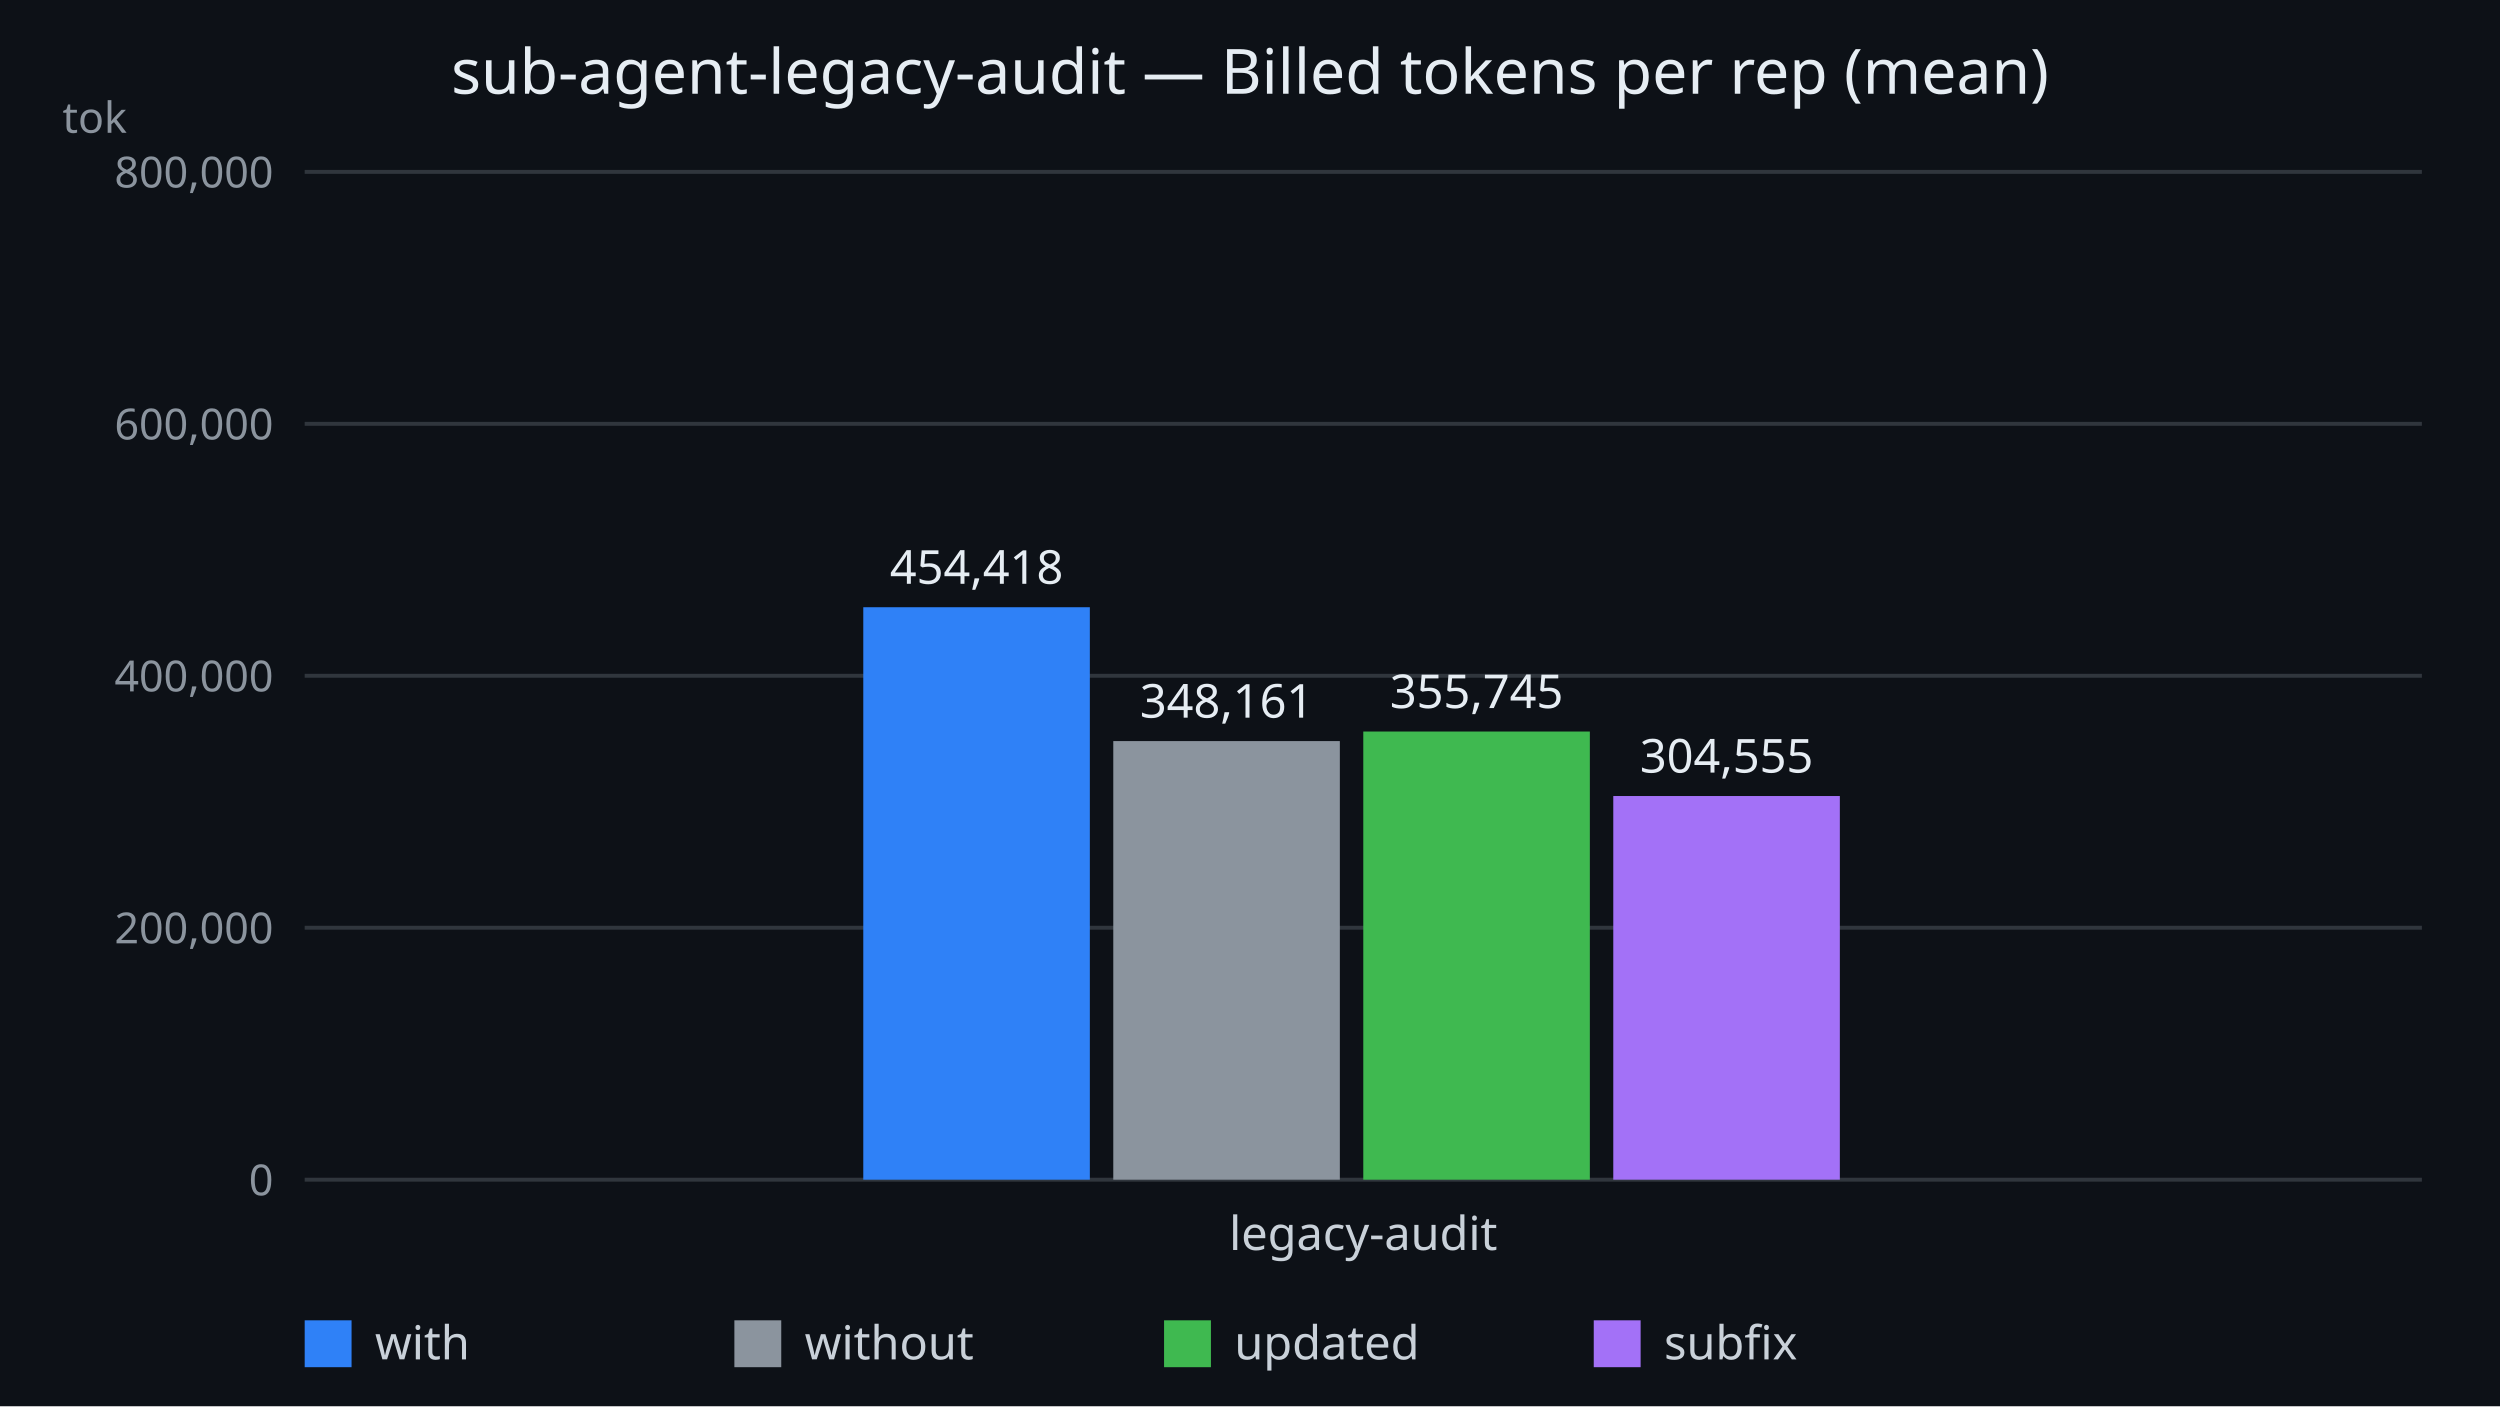
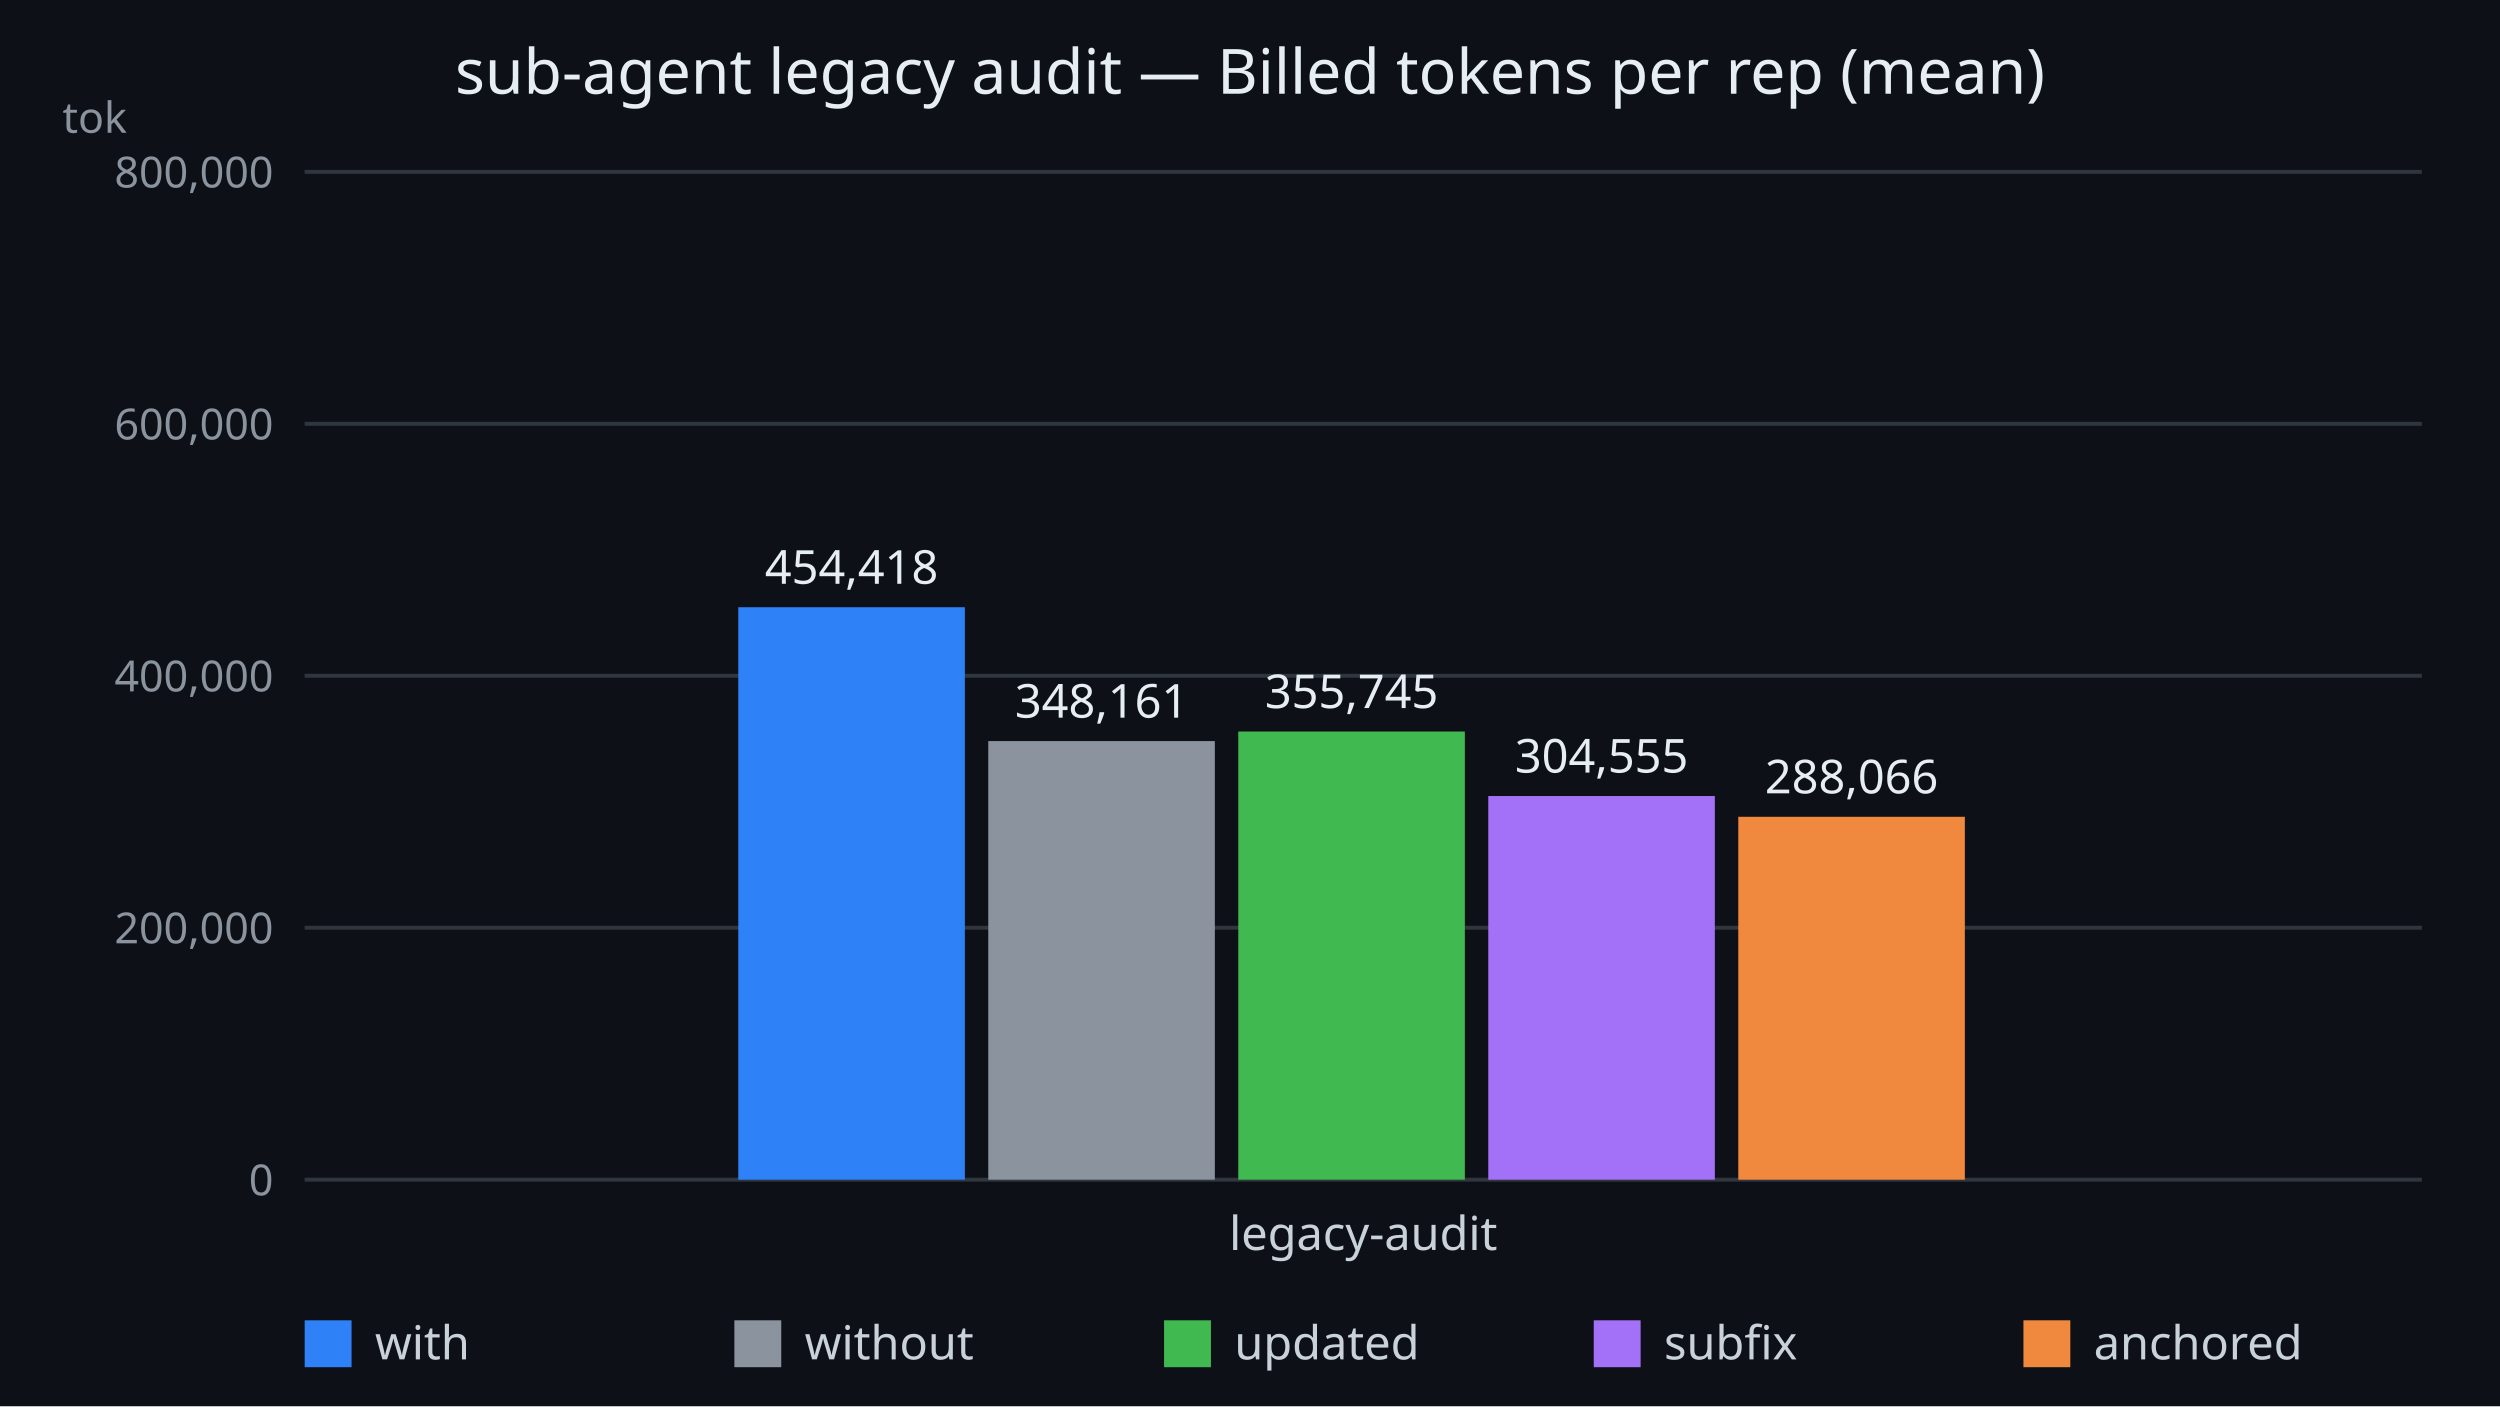
<svg xmlns="http://www.w3.org/2000/svg" width="640" height="360" viewBox="0 0 640 360" font-family="ui-sans-serif, system-ui, sans-serif">
  <rect width="640" height="360" fill="#0d1117" />
-   <text x="320" y="24" fill="#e6edf3" font-size="16" text-anchor="middle">sub-agent-legacy-audit — Billed tokens per rep (mean)</text>
+   <text x="320" y="24" fill="#e6edf3" font-size="16" text-anchor="middle">sub-agent legacy audit — Billed tokens per rep (mean)</text>
  <line x1="78" y1="302" x2="620" y2="302" stroke="#30363d" />
  <text x="70" y="306" fill="#8b949e" font-size="11" text-anchor="end">0</text>
  <line x1="78" y1="237.5" x2="620" y2="237.5" stroke="#30363d" />
  <text x="70" y="241.5" fill="#8b949e" font-size="11" text-anchor="end">200,000</text>
  <line x1="78" y1="173" x2="620" y2="173" stroke="#30363d" />
  <text x="70" y="177" fill="#8b949e" font-size="11" text-anchor="end">400,000</text>
  <line x1="78" y1="108.5" x2="620" y2="108.5" stroke="#30363d" />
  <text x="70" y="112.5" fill="#8b949e" font-size="11" text-anchor="end">600,000</text>
  <line x1="78" y1="44" x2="620" y2="44" stroke="#30363d" />
  <text x="70" y="48" fill="#8b949e" font-size="11" text-anchor="end">800,000</text>
-   <rect x="221" y="155.45" width="58" height="146.55" fill="#2f81f7" />
-   <text x="250" y="149.45" fill="#e6edf3" font-size="12" text-anchor="middle">454,418</text>
-   <rect x="285" y="189.718" width="58" height="112.282" fill="#8b949e" />
-   <text x="314" y="183.718" fill="#e6edf3" font-size="12" text-anchor="middle">348,161</text>
-   <rect x="349" y="187.272" width="58" height="114.728" fill="#3fb950" />
-   <text x="378" y="181.272" fill="#e6edf3" font-size="12" text-anchor="middle">355,745</text>
-   <rect x="413" y="203.781" width="58" height="98.219" fill="#a371f7" />
-   <text x="442" y="197.781" fill="#e6edf3" font-size="12" text-anchor="middle">304,555</text>
+   <rect x="189" y="155.45" width="58" height="146.55" fill="#2f81f7" />
+   <text x="218" y="149.45" fill="#e6edf3" font-size="12" text-anchor="middle">454,418</text>
+   <rect x="253" y="189.718" width="58" height="112.282" fill="#8b949e" />
+   <text x="282" y="183.718" fill="#e6edf3" font-size="12" text-anchor="middle">348,161</text>
+   <rect x="317" y="187.272" width="58" height="114.728" fill="#3fb950" />
+   <text x="346" y="181.272" fill="#e6edf3" font-size="12" text-anchor="middle">355,745</text>
+   <rect x="381" y="203.781" width="58" height="98.219" fill="#a371f7" />
+   <text x="410" y="197.781" fill="#e6edf3" font-size="12" text-anchor="middle">304,555</text>
+   <rect x="445" y="209.099" width="58" height="92.901" fill="#f0883e" />
+   <text x="474" y="203.099" fill="#e6edf3" font-size="12" text-anchor="middle">288,066</text>
  <text x="349" y="320" fill="#c9d1d9" font-size="12" text-anchor="middle">legacy-audit</text>
  <text x="16" y="34" fill="#8b949e" font-size="11">tok</text>
  <rect x="78" y="338" width="12" height="12" fill="#2f81f7" />
  <text x="96" y="348" fill="#c9d1d9" font-size="12">with</text>
  <rect x="188" y="338" width="12" height="12" fill="#8b949e" />
  <text x="206" y="348" fill="#c9d1d9" font-size="12">without</text>
  <rect x="298" y="338" width="12" height="12" fill="#3fb950" />
  <text x="316" y="348" fill="#c9d1d9" font-size="12">updated</text>
  <rect x="408" y="338" width="12" height="12" fill="#a371f7" />
  <text x="426" y="348" fill="#c9d1d9" font-size="12">subfix</text>
+   <rect x="518" y="338" width="12" height="12" fill="#f0883e" />
+   <text x="536" y="348" fill="#c9d1d9" font-size="12">anchored</text>
</svg>
